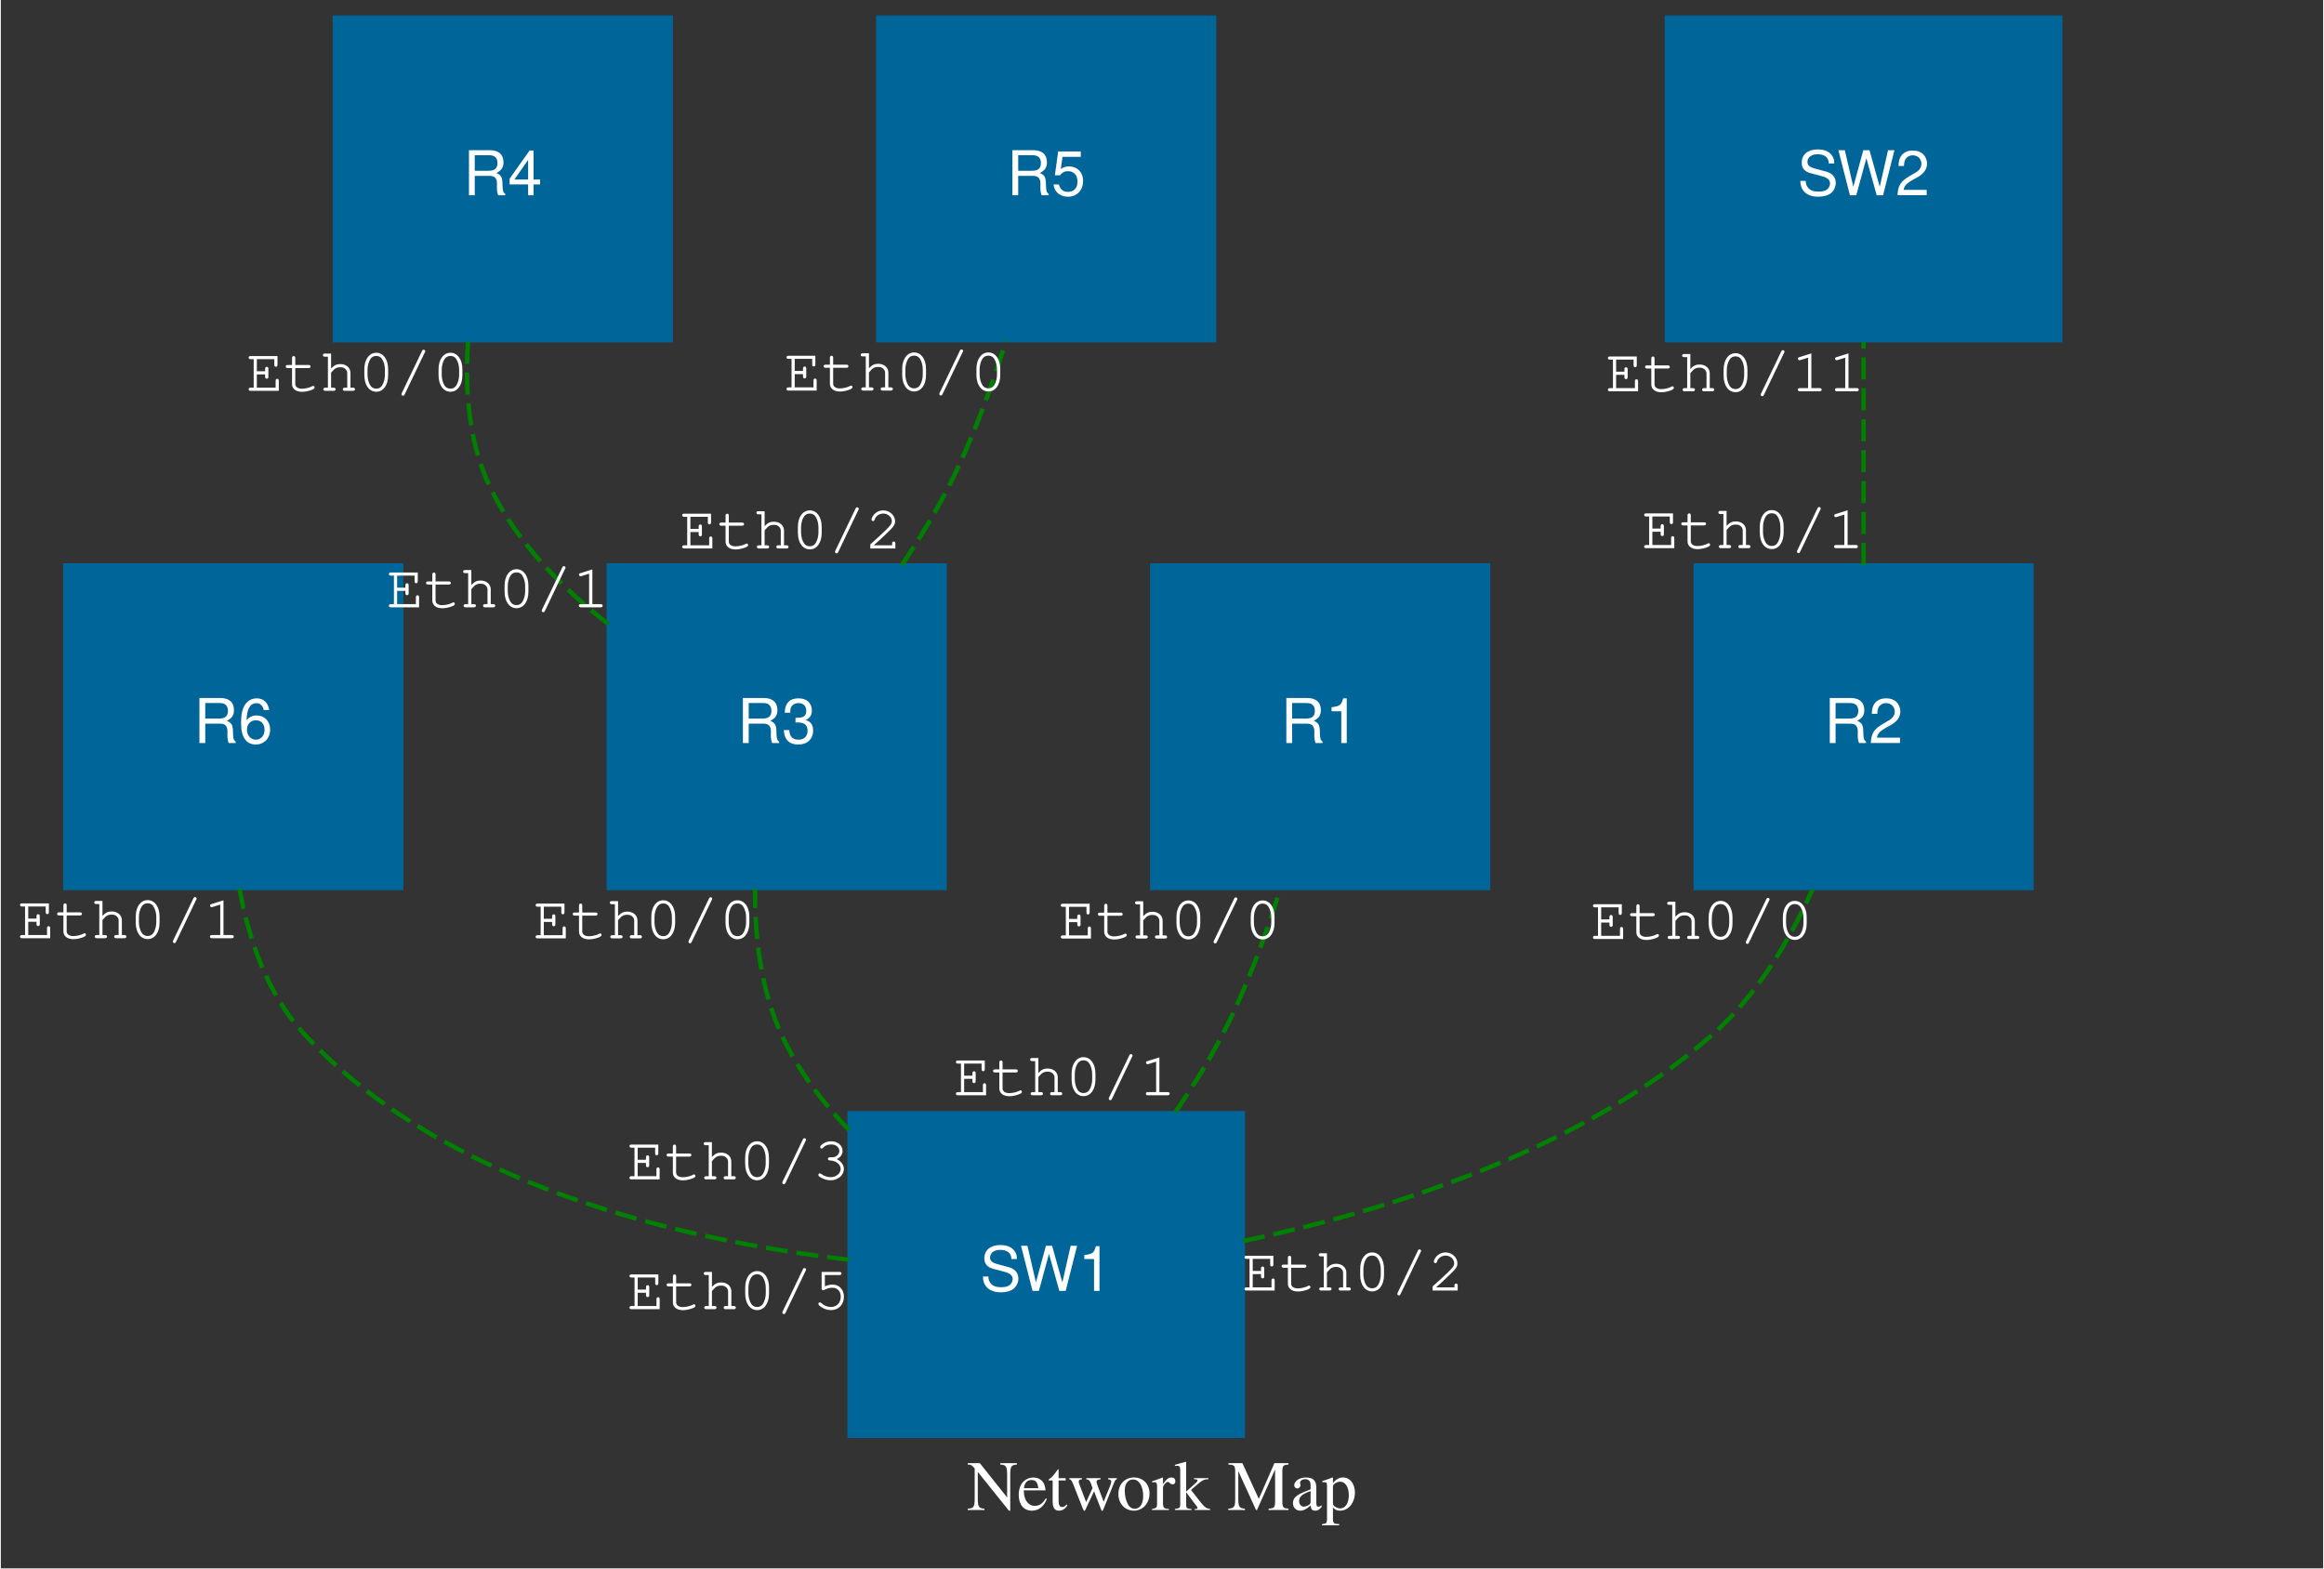
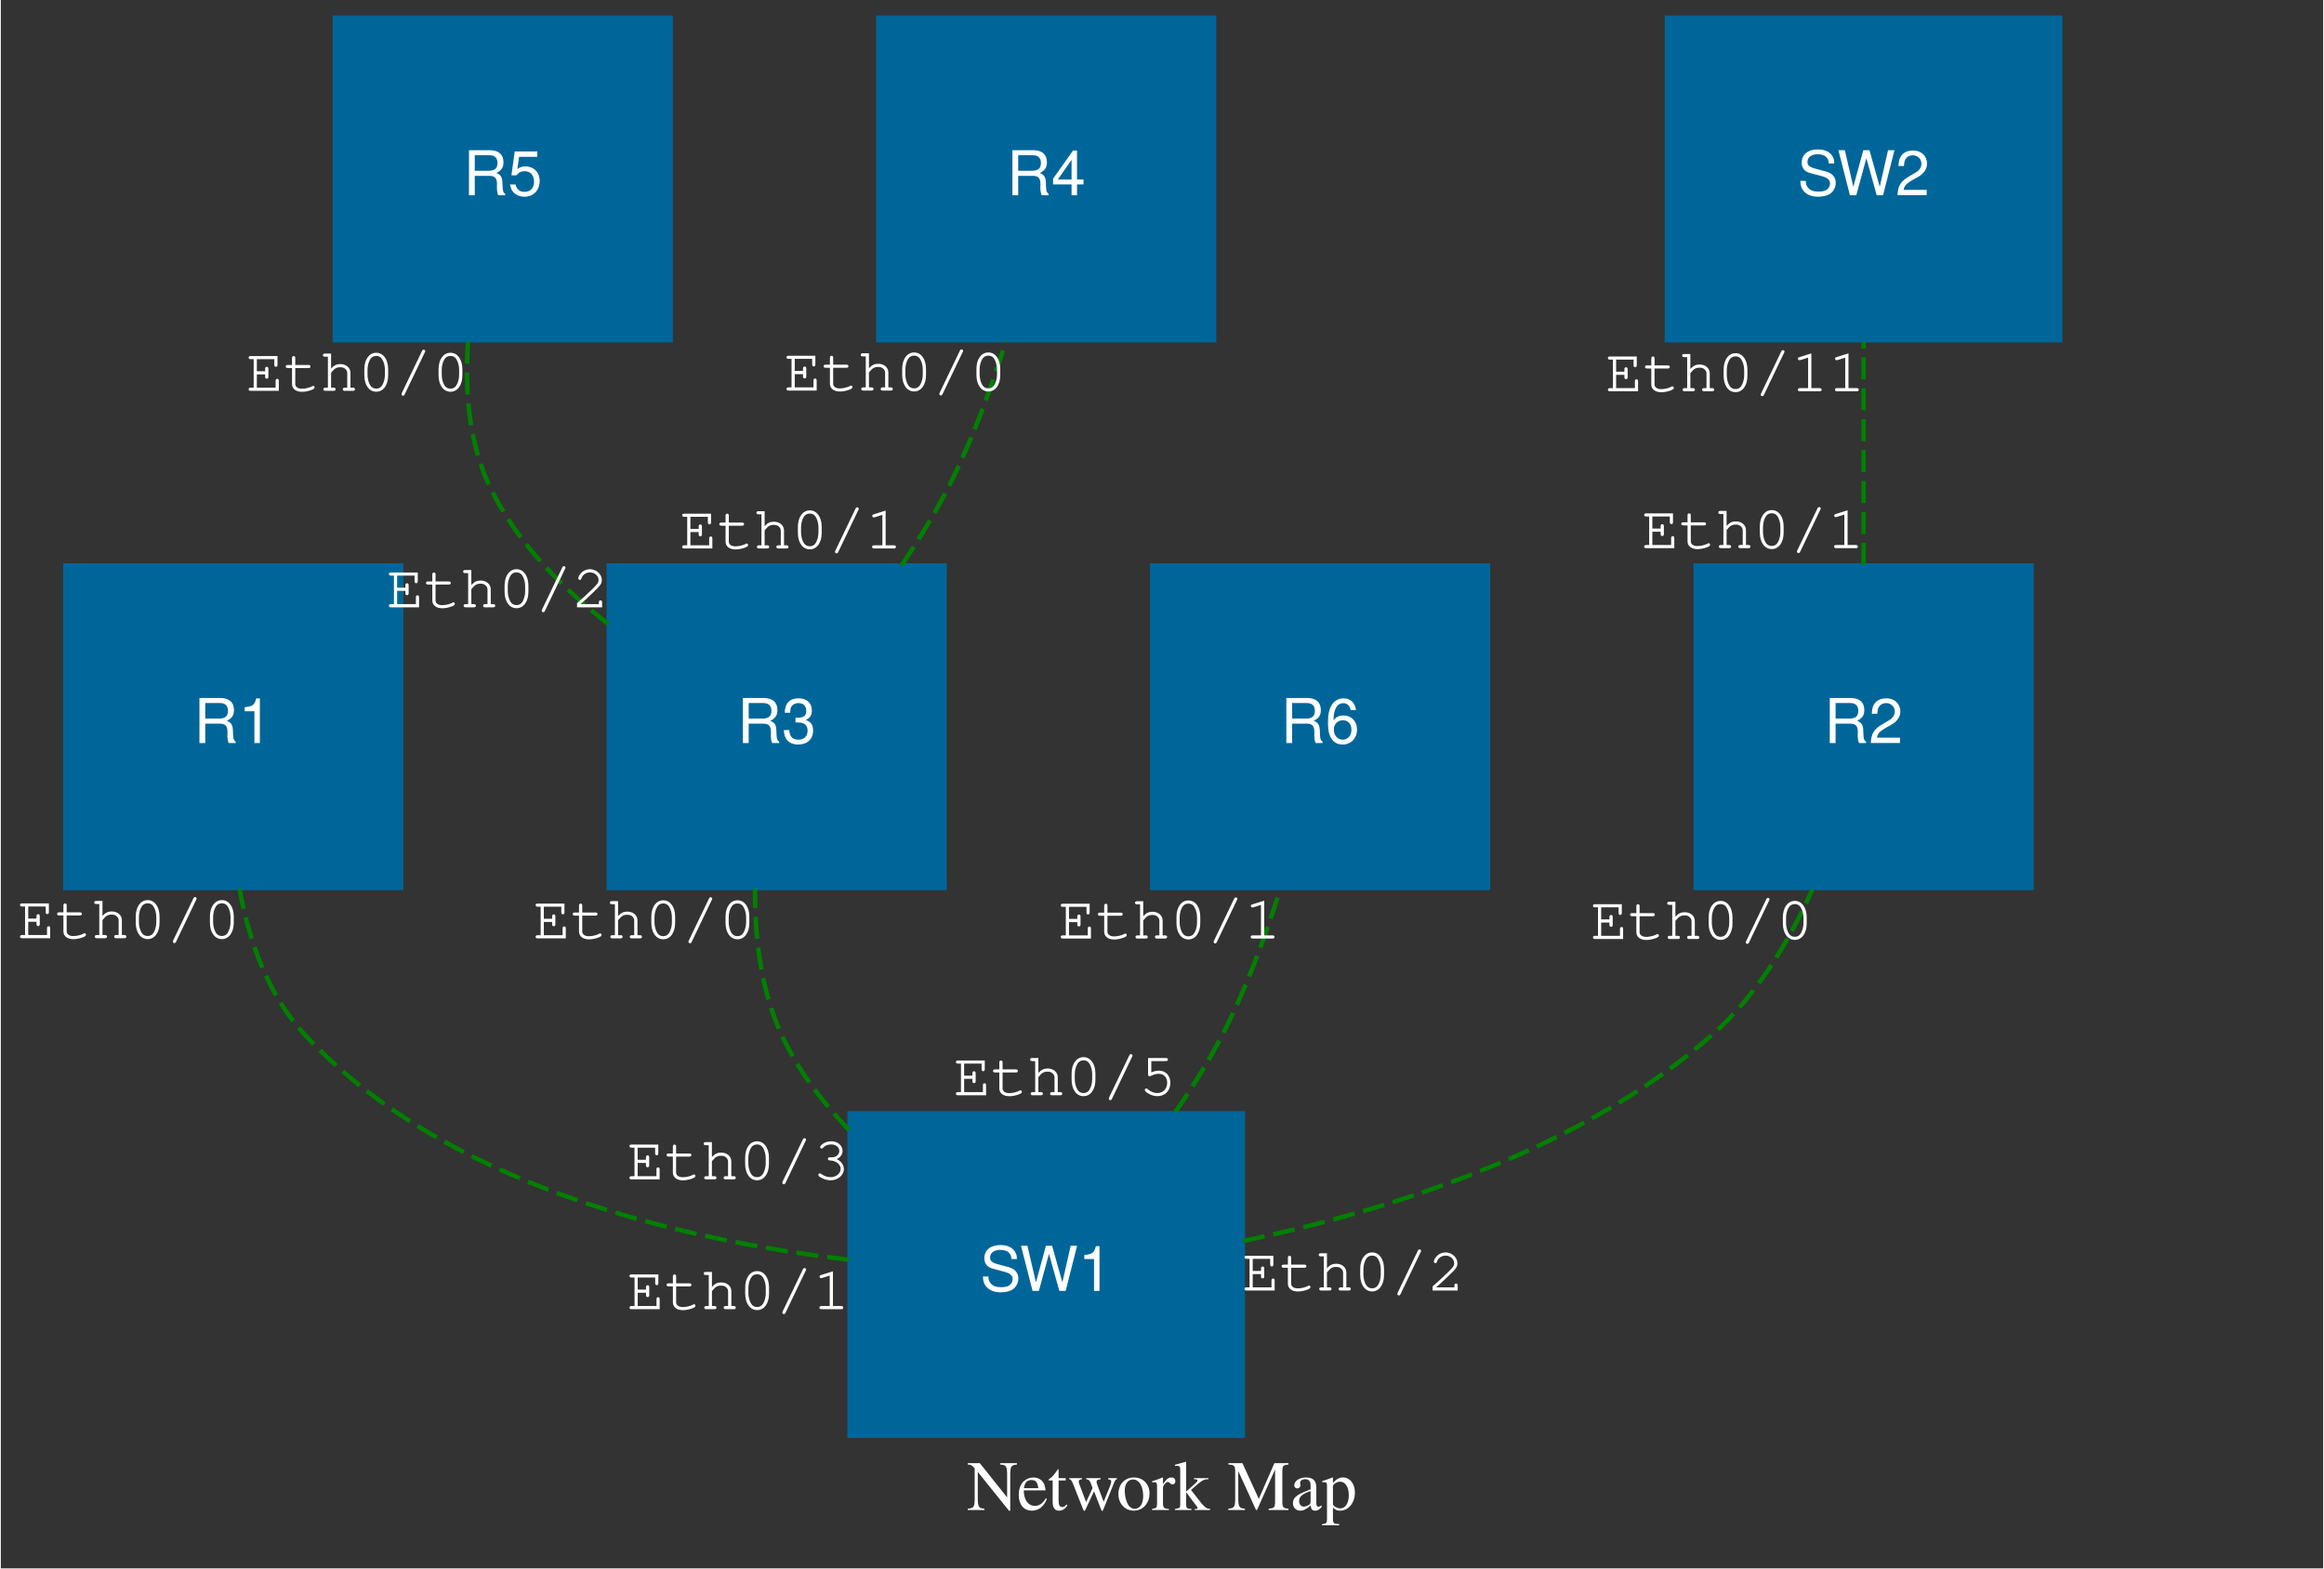
<svg xmlns="http://www.w3.org/2000/svg" width="526pt" height="355pt" viewBox="0.00 0.00 525.59 355.00">
  <g id="graph0" class="graph" transform="scale(1 1) rotate(0) translate(4 351)">
    <polygon fill="#333333" stroke="none" points="-4,4 -4,-351 521.587,-351 521.587,4 -4,4" />
    <text text-anchor="middle" x="258.793" y="-9.2" font-family="Times,serif" font-size="16.00" fill="white">Network Map</text>
    <g id="node1" class="node">
      <polygon fill="#006699" stroke="#006699" points="86.587,-223 10.586,-223 10.586,-150 86.587,-150 86.587,-223" />
-       <text text-anchor="middle" x="48.587" y="-182.8" font-family="Helvetica,sans-Serif" font-size="14.00" fill="white">R6</text>
+       <text text-anchor="middle" x="48.587" y="-182.8" font-family="Helvetica,sans-Serif" font-size="14.00" fill="white">R1</text>
    </g>
    <g id="node2" class="node">
      <polygon fill="#006699" stroke="#006699" points="209.587,-223 133.587,-223 133.587,-150 209.587,-150 209.587,-223" />
      <text text-anchor="middle" x="171.587" y="-182.8" font-family="Helvetica,sans-Serif" font-size="14.00" fill="white">R3</text>
    </g>
-     <g id="node3" class="node">
+     <g id="node4" class="node">
      <polygon fill="#006699" stroke="#006699" points="147.587,-347 71.587,-347 71.587,-274 147.587,-274 147.587,-347" />
-       <text text-anchor="middle" x="109.587" y="-306.8" font-family="Helvetica,sans-Serif" font-size="14.00" fill="white">R4</text>
+       <text text-anchor="middle" x="109.587" y="-306.8" font-family="Helvetica,sans-Serif" font-size="14.00" fill="white">R5</text>
    </g>
-     <g id="edge6" class="edge">
+     <g id="edge7" class="edge">
      <path fill="none" stroke="green" stroke-dasharray="5,2" d="M133.488,-209.732C122.773,-218.063 112.452,-228.576 106.587,-241 101.86,-251.011 100.964,-262.789 101.739,-273.728" />
      <text text-anchor="middle" x="156.587" y="-244.8" font-family="Courier,monospace" font-size="14.00" fill="white">            </text>
      <text text-anchor="middle" x="76.739" y="-262.528" font-family="Courier,monospace" font-size="14.00" fill="white">Eth0/0</text>
-       <text text-anchor="middle" x="108.488" y="-213.532" font-family="Courier,monospace" font-size="14.00" fill="white">Eth0/1</text>
+       <text text-anchor="middle" x="108.488" y="-213.532" font-family="Courier,monospace" font-size="14.00" fill="white">Eth0/2</text>
    </g>
-     <g id="node4" class="node">
+     <g id="node7" class="node">
      <polygon fill="#006699" stroke="#006699" points="270.587,-347 194.587,-347 194.587,-274 270.587,-274 270.587,-347" />
-       <text text-anchor="middle" x="232.587" y="-306.8" font-family="Helvetica,sans-Serif" font-size="14.00" fill="white">R5</text>
+       <text text-anchor="middle" x="232.587" y="-306.8" font-family="Helvetica,sans-Serif" font-size="14.00" fill="white">R4</text>
    </g>
-     <g id="edge7" class="edge">
+     <g id="edge6" class="edge">
      <path fill="none" stroke="green" stroke-dasharray="5,2" d="M199.867,-223.045C203.785,-228.854 207.513,-234.955 210.587,-241 215.794,-251.244 220.1,-262.971 223.48,-273.794" />
      <text text-anchor="middle" x="267.587" y="-244.8" font-family="Courier,monospace" font-size="14.00" fill="white">            </text>
      <text text-anchor="middle" x="198.48" y="-262.594" font-family="Courier,monospace" font-size="14.00" fill="white">Eth0/0</text>
-       <text text-anchor="middle" x="174.867" y="-226.845" font-family="Courier,monospace" font-size="14.00" fill="white">Eth0/2</text>
+       <text text-anchor="middle" x="174.867" y="-226.845" font-family="Courier,monospace" font-size="14.00" fill="white">Eth0/1</text>
+     </g>
+     <g id="node3" class="node">
+       <polygon fill="#006699" stroke="#006699" points="277.087,-99 188.087,-99 188.087,-26 277.087,-26 277.087,-99" />
+       <text text-anchor="middle" x="232.587" y="-58.8" font-family="Helvetica,sans-Serif" font-size="14.00" fill="white">SW1</text>
+     </g>
+     <g id="edge1" class="edge">
+       <path fill="none" stroke="green" stroke-dasharray="5,2" d="M187.945,-65.852C149.821,-70.294 96.268,-82.717 64.587,-117 56.381,-125.879 52.129,-138.135 50,-149.829" />
+       <text text-anchor="middle" x="114.587" y="-120.8" font-family="Courier,monospace" font-size="14.00" fill="white">            </text>
+       <text text-anchor="middle" x="25" y="-138.629" font-family="Courier,monospace" font-size="14.00" fill="white">Eth0/0</text>
+       <text text-anchor="middle" x="162.945" y="-54.652" font-family="Courier,monospace" font-size="14.00" fill="white">Eth0/1</text>
+     </g>
+     <g id="edge3" class="edge">
+       <path fill="none" stroke="green" stroke-dasharray="5,2" d="M187.93,-95.238C181.73,-101.702 176.241,-109.003 172.587,-117 167.99,-127.061 166.601,-138.852 166.695,-149.788" />
+       <text text-anchor="middle" x="222.587" y="-120.8" font-family="Courier,monospace" font-size="14.00" fill="white">            </text>
+       <text text-anchor="middle" x="141.695" y="-138.588" font-family="Courier,monospace" font-size="14.00" fill="white">Eth0/0</text>
+       <text text-anchor="middle" x="162.93" y="-84.038" font-family="Courier,monospace" font-size="14.00" fill="white">Eth0/3</text>
    </g>
    <g id="node5" class="node">
+       <polygon fill="#006699" stroke="#006699" points="332.587,-223 256.587,-223 256.587,-150 332.587,-150 332.587,-223" />
+       <text text-anchor="middle" x="294.587" y="-182.8" font-family="Helvetica,sans-Serif" font-size="14.00" fill="white">R6</text>
+     </g>
+     <g id="edge4" class="edge">
+       <path fill="none" stroke="green" stroke-dasharray="5,2" d="M261.822,-99.278C265.762,-105.007 269.502,-111.023 272.587,-117 277.856,-127.212 282.179,-138.931 285.556,-149.755" />
+       <text text-anchor="middle" x="329.587" y="-120.8" font-family="Courier,monospace" font-size="14.00" fill="white">            </text>
+       <text text-anchor="middle" x="260.556" y="-138.555" font-family="Courier,monospace" font-size="14.00" fill="white">Eth0/1</text>
+       <text text-anchor="middle" x="236.822" y="-103.079" font-family="Courier,monospace" font-size="14.00" fill="white">Eth0/5</text>
+     </g>
+     <g id="node6" class="node">
+       <polygon fill="#006699" stroke="#006699" points="455.587,-223 379.587,-223 379.587,-150 455.587,-150 455.587,-223" />
+       <text text-anchor="middle" x="417.587" y="-182.8" font-family="Helvetica,sans-Serif" font-size="14.00" fill="white">R2</text>
+     </g>
+     <g id="edge2" class="edge">
+       <path fill="none" stroke="green" stroke-dasharray="5,2" d="M277.137,-70.077C309.892,-76.921 353.721,-90.525 383.587,-117 393.422,-125.719 400.735,-137.939 406.006,-149.648" />
+       <text text-anchor="middle" x="446.587" y="-120.8" font-family="Courier,monospace" font-size="14.00" fill="white">            </text>
+       <text text-anchor="middle" x="381.006" y="-138.448" font-family="Courier,monospace" font-size="14.00" fill="white">Eth0/0</text>
+       <text text-anchor="middle" x="302.137" y="-58.877" font-family="Courier,monospace" font-size="14.00" fill="white">Eth0/2</text>
+     </g>
+     <g id="node8" class="node">
      <polygon fill="#006699" stroke="#006699" points="462.087,-347 373.087,-347 373.087,-274 462.087,-274 462.087,-347" />
      <text text-anchor="middle" x="417.587" y="-306.8" font-family="Helvetica,sans-Serif" font-size="14.00" fill="white">SW2</text>
-     </g>
-     <g id="node6" class="node">
-       <polygon fill="#006699" stroke="#006699" points="332.587,-223 256.587,-223 256.587,-150 332.587,-150 332.587,-223" />
-       <text text-anchor="middle" x="294.587" y="-182.8" font-family="Helvetica,sans-Serif" font-size="14.00" fill="white">R1</text>
-     </g>
-     <g id="node7" class="node">
-       <polygon fill="#006699" stroke="#006699" points="455.587,-223 379.587,-223 379.587,-150 455.587,-150 455.587,-223" />
-       <text text-anchor="middle" x="417.587" y="-182.8" font-family="Helvetica,sans-Serif" font-size="14.00" fill="white">R2</text>
    </g>
    <g id="edge5" class="edge">
      <path fill="none" stroke="green" stroke-dasharray="5,2" d="M417.587,-223.115C417.587,-239.01 417.587,-257.704 417.587,-273.629" />
      <text text-anchor="middle" x="467.587" y="-244.8" font-family="Courier,monospace" font-size="14.00" fill="white">            </text>
      <text text-anchor="middle" x="388.587" y="-262.429" font-family="Courier,monospace" font-size="14.00" fill="white">Eth0/11</text>
      <text text-anchor="middle" x="392.587" y="-226.915" font-family="Courier,monospace" font-size="14.00" fill="white">Eth0/1</text>
    </g>
-     <g id="node8" class="node">
-       <polygon fill="#006699" stroke="#006699" points="277.087,-99 188.087,-99 188.087,-26 277.087,-26 277.087,-99" />
-       <text text-anchor="middle" x="232.587" y="-58.8" font-family="Helvetica,sans-Serif" font-size="14.00" fill="white">SW1</text>
-     </g>
-     <g id="edge4" class="edge">
-       <path fill="none" stroke="green" stroke-dasharray="5,2" d="M187.945,-65.852C149.821,-70.294 96.268,-82.717 64.587,-117 56.381,-125.879 52.129,-138.135 50,-149.829" />
-       <text text-anchor="middle" x="114.587" y="-120.8" font-family="Courier,monospace" font-size="14.00" fill="white">            </text>
-       <text text-anchor="middle" x="25" y="-138.629" font-family="Courier,monospace" font-size="14.00" fill="white">Eth0/1</text>
-       <text text-anchor="middle" x="162.945" y="-54.652" font-family="Courier,monospace" font-size="14.00" fill="white">Eth0/5</text>
-     </g>
-     <g id="edge3" class="edge">
-       <path fill="none" stroke="green" stroke-dasharray="5,2" d="M187.93,-95.238C181.73,-101.702 176.241,-109.003 172.587,-117 167.99,-127.061 166.601,-138.852 166.695,-149.788" />
-       <text text-anchor="middle" x="222.587" y="-120.8" font-family="Courier,monospace" font-size="14.00" fill="white">            </text>
-       <text text-anchor="middle" x="141.695" y="-138.588" font-family="Courier,monospace" font-size="14.00" fill="white">Eth0/0</text>
-       <text text-anchor="middle" x="162.93" y="-84.038" font-family="Courier,monospace" font-size="14.00" fill="white">Eth0/3</text>
-     </g>
-     <g id="edge1" class="edge">
-       <path fill="none" stroke="green" stroke-dasharray="5,2" d="M261.822,-99.278C265.762,-105.007 269.502,-111.023 272.587,-117 277.856,-127.212 282.179,-138.931 285.556,-149.755" />
-       <text text-anchor="middle" x="329.587" y="-120.8" font-family="Courier,monospace" font-size="14.00" fill="white">            </text>
-       <text text-anchor="middle" x="260.556" y="-138.555" font-family="Courier,monospace" font-size="14.00" fill="white">Eth0/0</text>
-       <text text-anchor="middle" x="236.822" y="-103.079" font-family="Courier,monospace" font-size="14.00" fill="white">Eth0/1</text>
-     </g>
-     <g id="edge2" class="edge">
-       <path fill="none" stroke="green" stroke-dasharray="5,2" d="M277.137,-70.077C309.892,-76.921 353.721,-90.525 383.587,-117 393.422,-125.719 400.735,-137.939 406.006,-149.648" />
-       <text text-anchor="middle" x="446.587" y="-120.8" font-family="Courier,monospace" font-size="14.00" fill="white">            </text>
-       <text text-anchor="middle" x="381.006" y="-138.448" font-family="Courier,monospace" font-size="14.00" fill="white">Eth0/0</text>
-       <text text-anchor="middle" x="302.137" y="-58.877" font-family="Courier,monospace" font-size="14.00" fill="white">Eth0/2</text>
-     </g>
  </g>
</svg>
